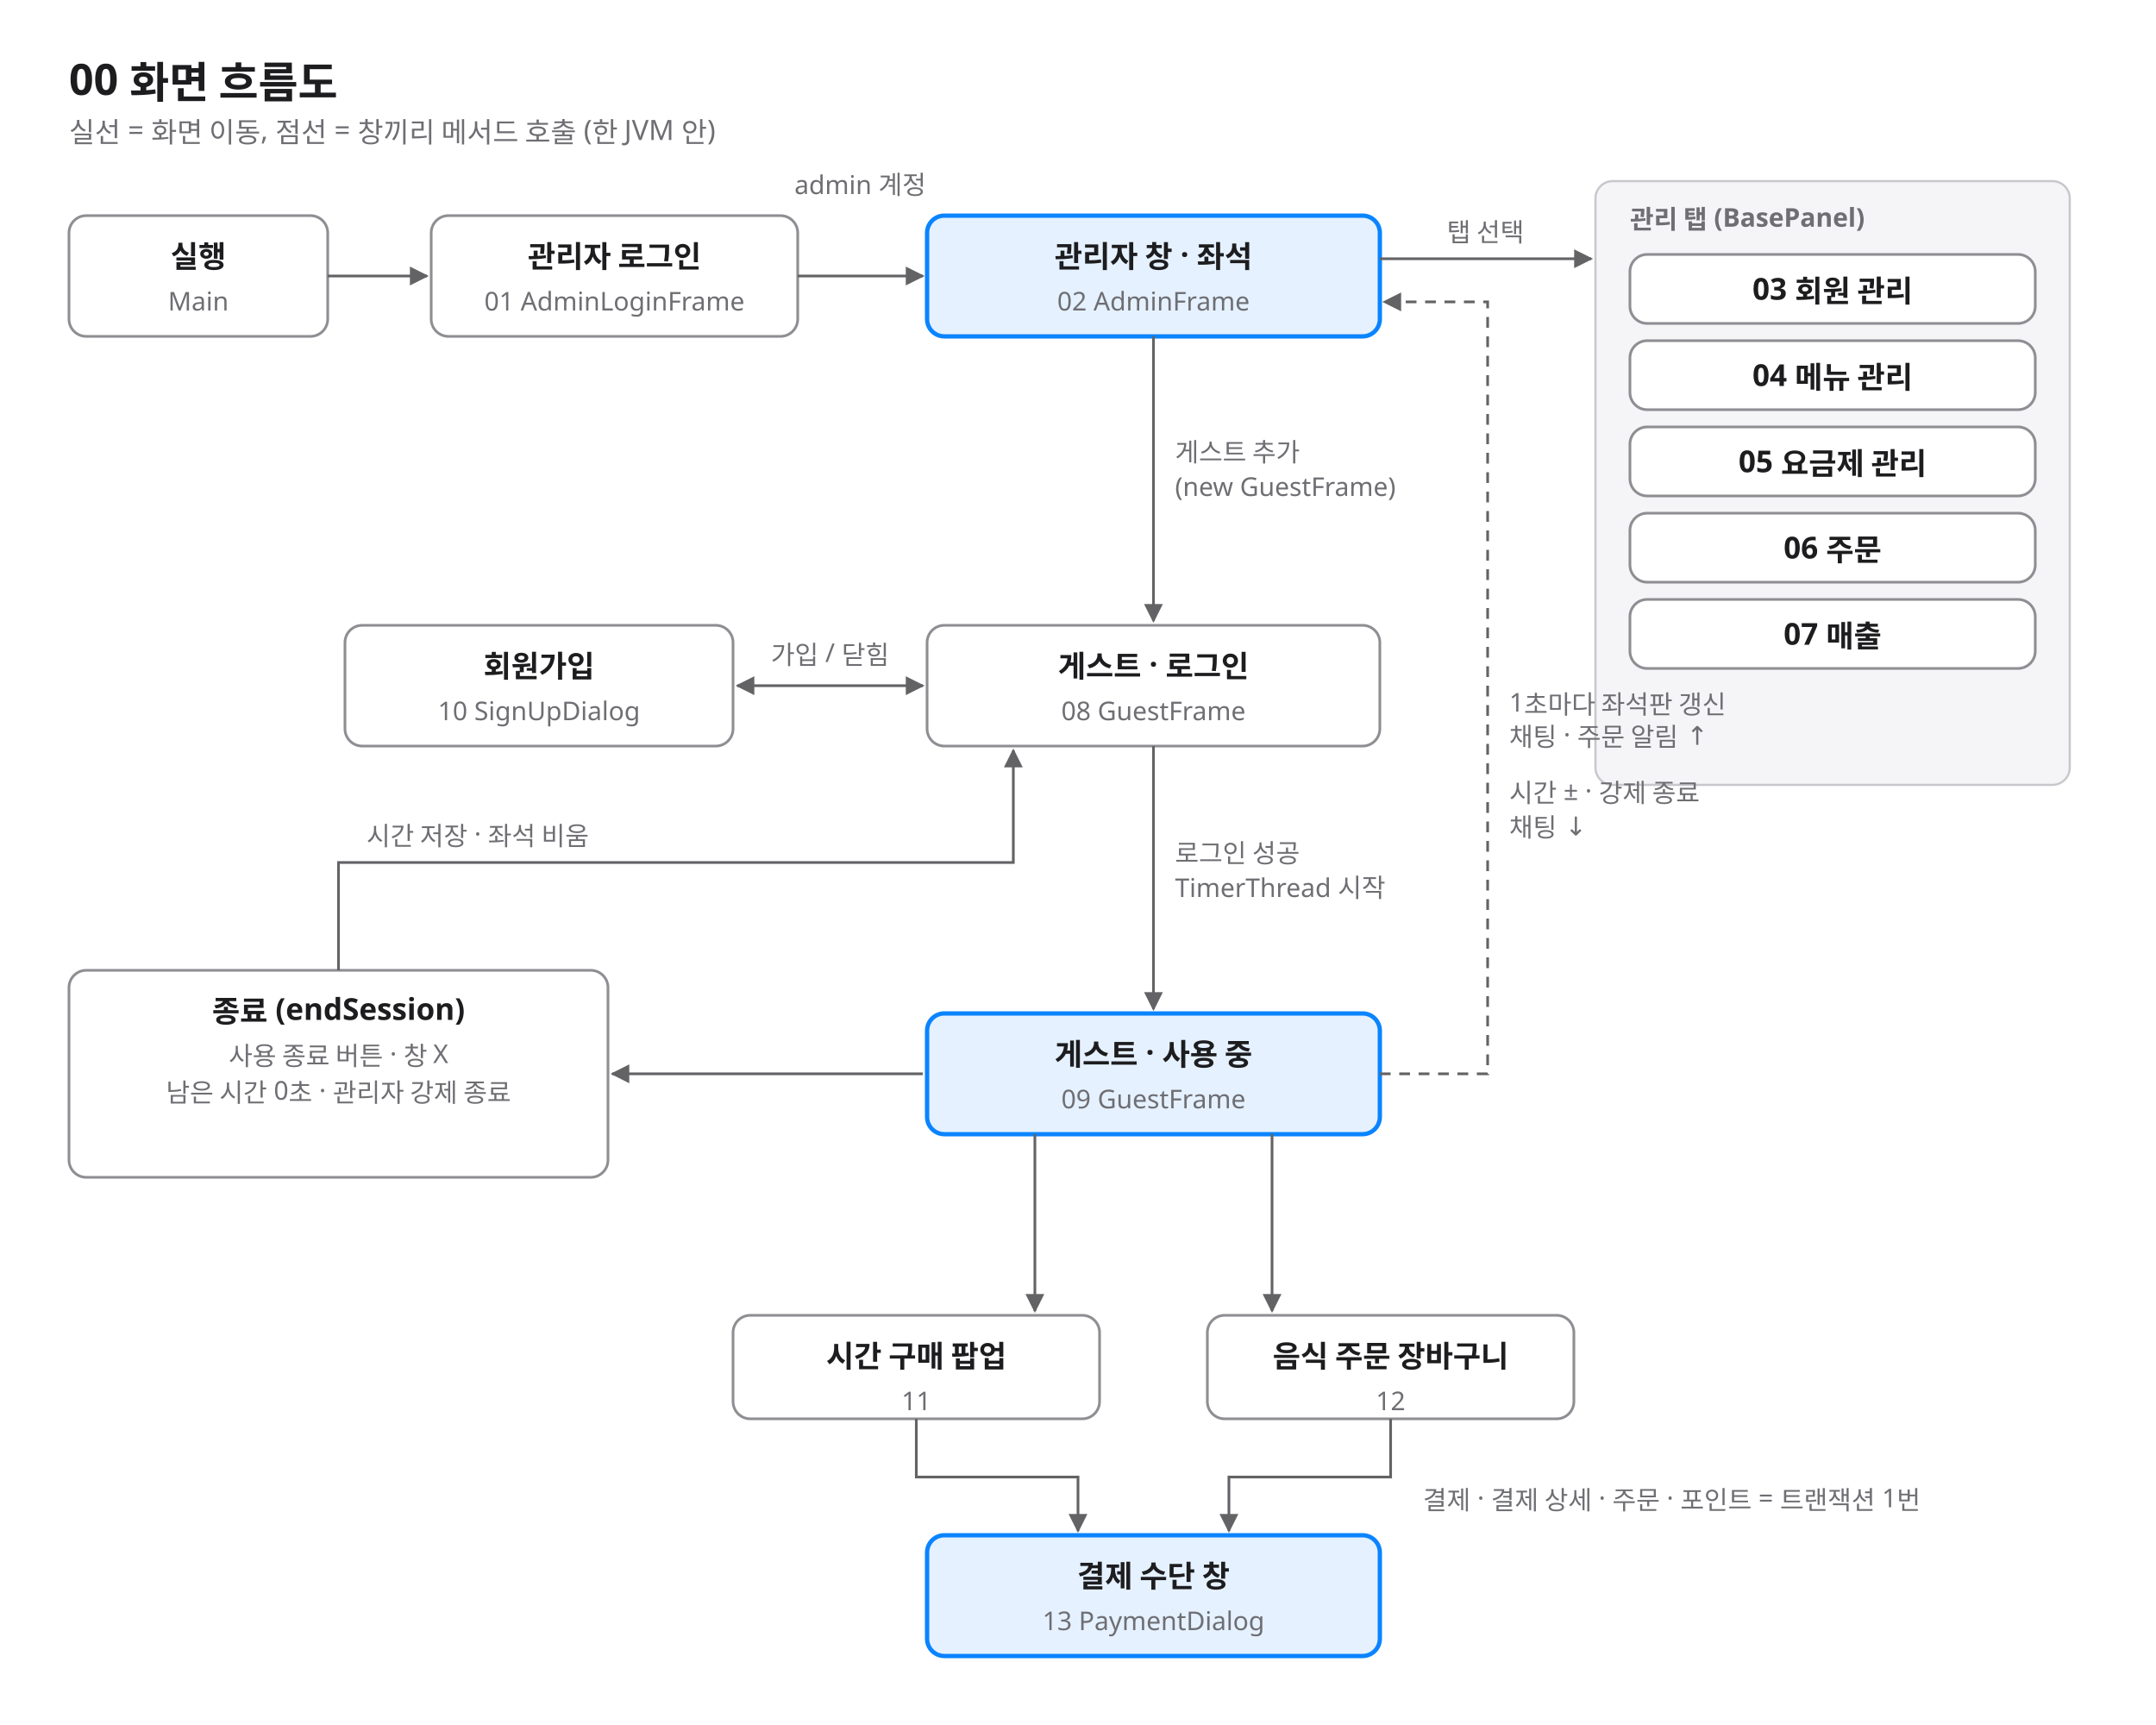
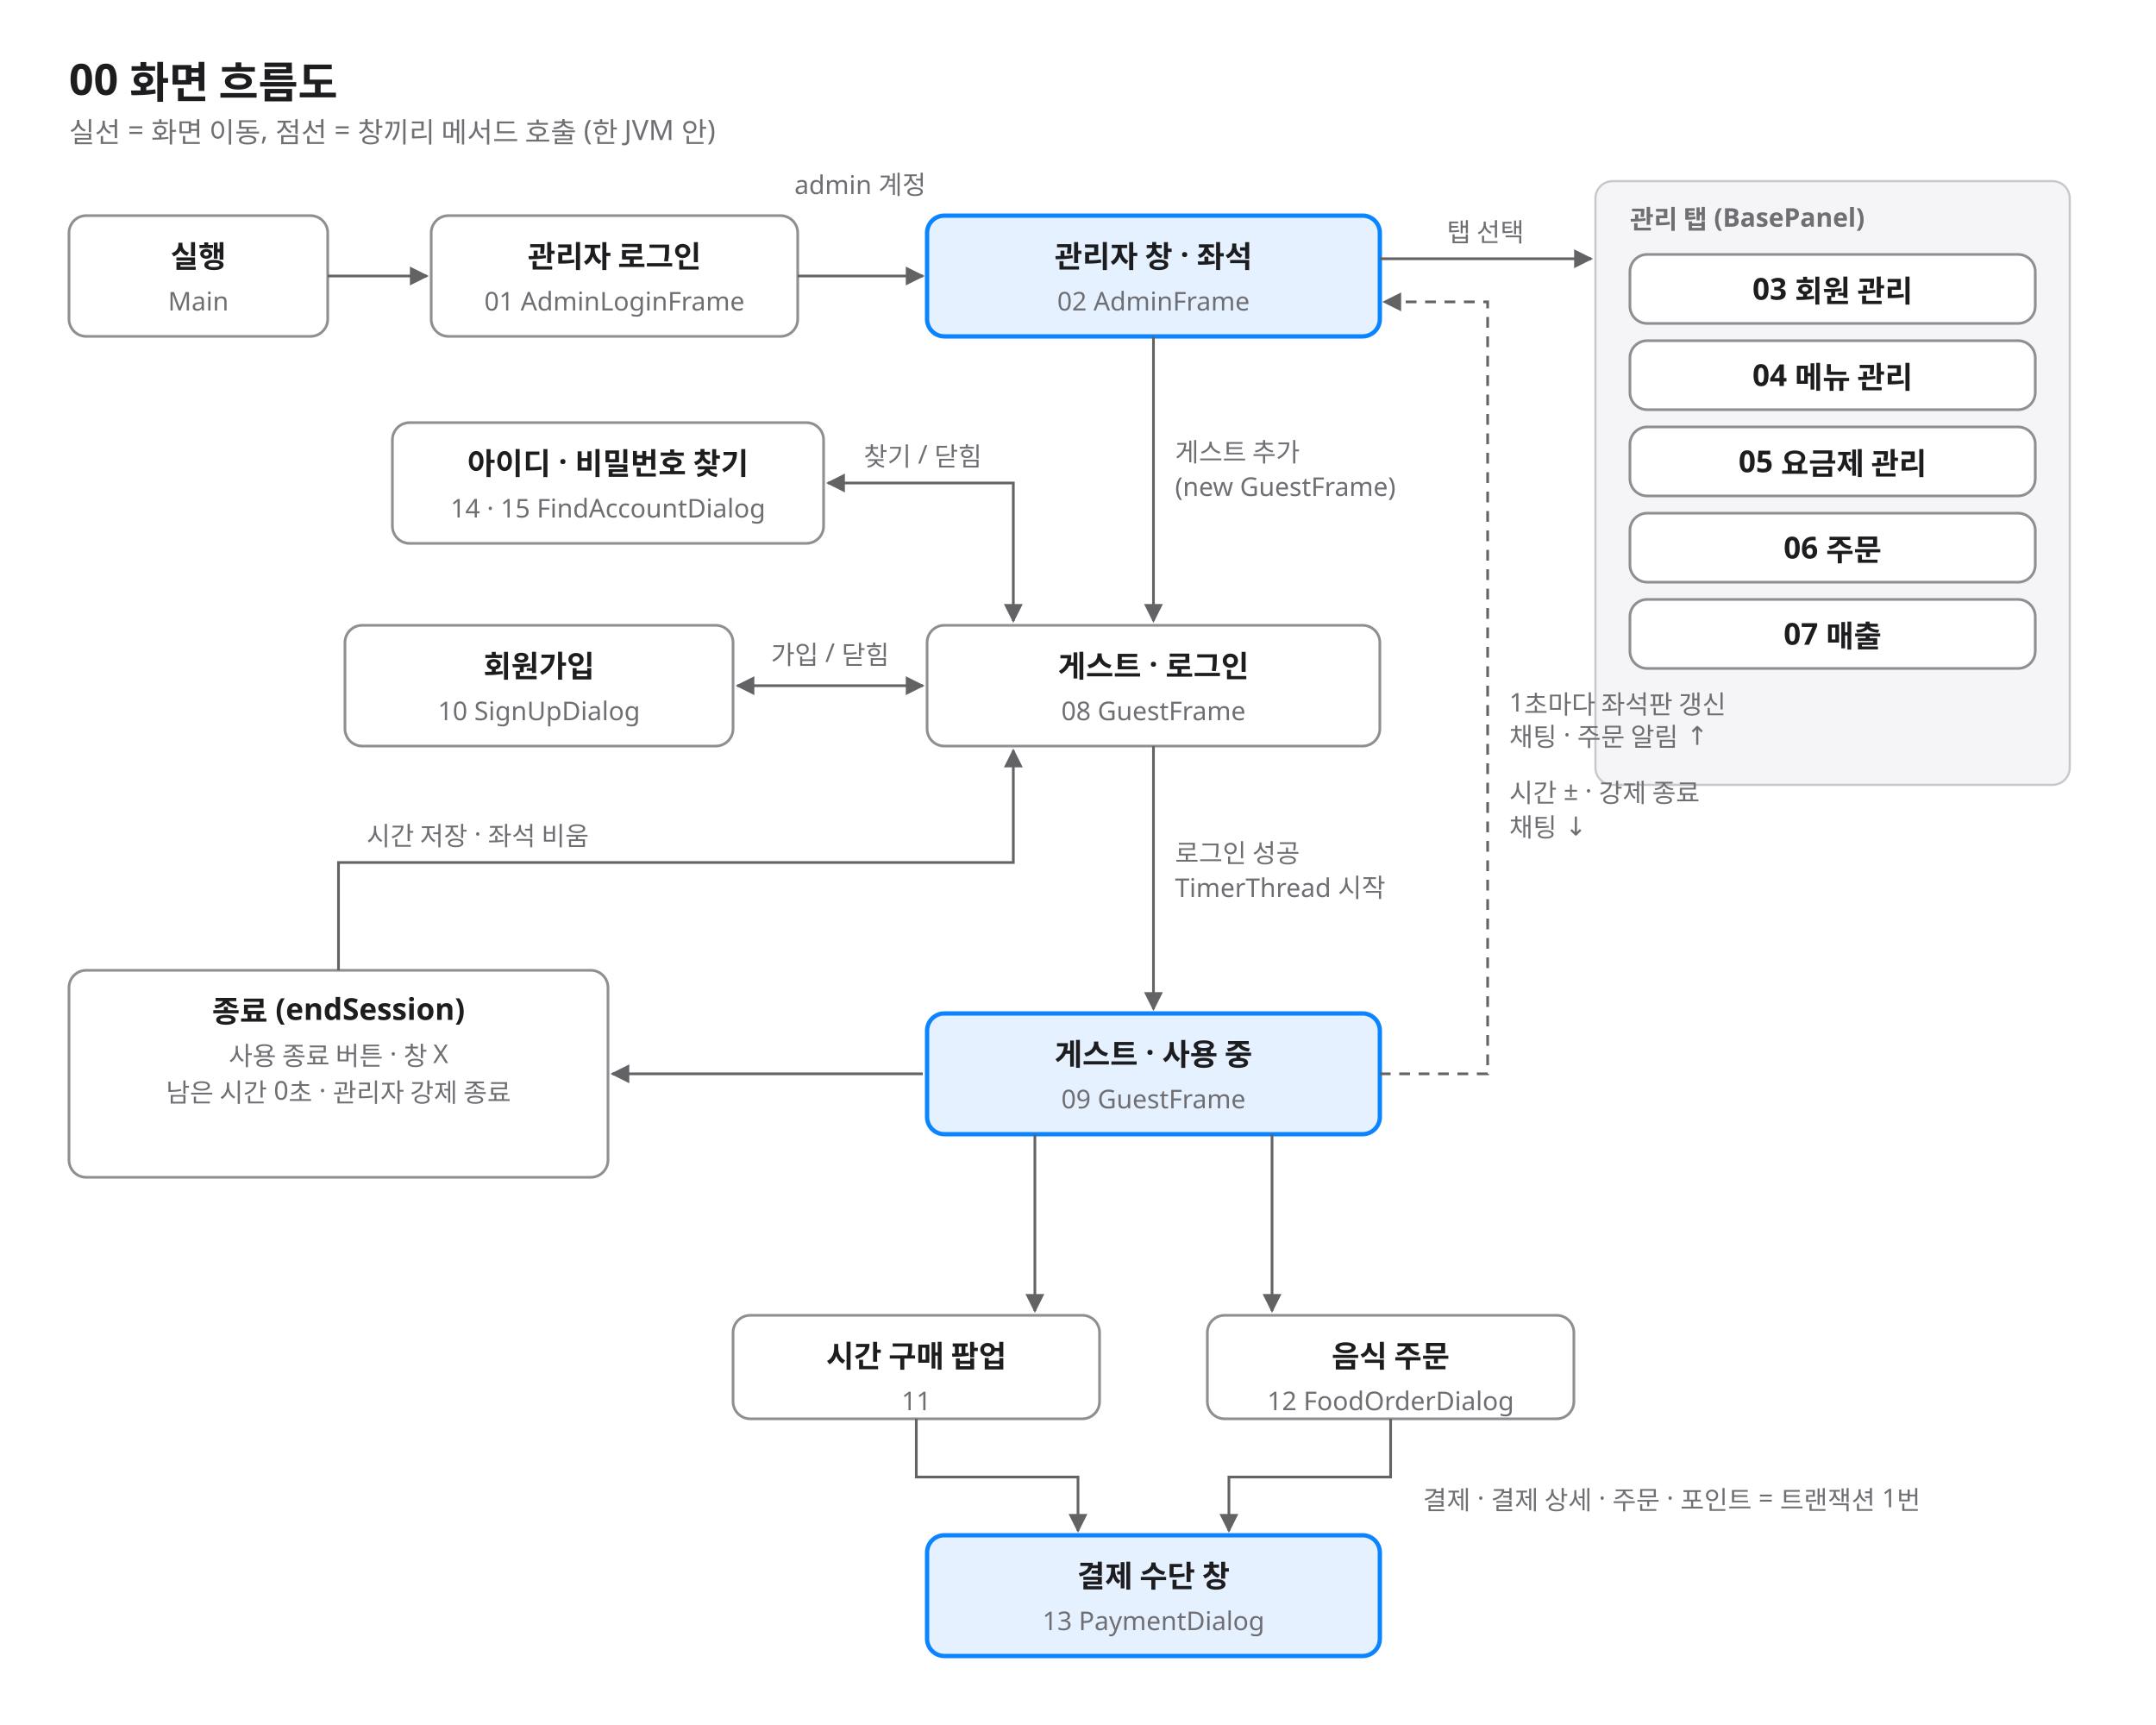
<svg xmlns="http://www.w3.org/2000/svg" width="1000" height="800" viewBox="0 0 1000 800">
  <rect width="1000" height="800" fill="#FFFFFF" />
  <defs>
    <marker id="arrow" viewBox="0 0 10 10" refX="9" refY="5" markerWidth="7" markerHeight="7" orient="auto-start-reverse">
      <path d="M0 0L10 5L0 10z" fill="#636366" />
    </marker>
  </defs>
  <text x="32" y="44" font-family="Apple SD Gothic Neo, Malgun Gothic, Noto Sans KR, sans-serif" font-size="20" font-weight="700" fill="#1D1D1F">00 화면 흐름도</text>
  <text x="32" y="66" font-family="Apple SD Gothic Neo, Malgun Gothic, Noto Sans KR, sans-serif" font-size="13" fill="#6E6E73">실선 = 화면 이동, 점선 = 창끼리 메서드 호출 (한 JVM 안)</text>
  <g id="실행">
    <rect x="32" y="100" width="120" height="56" rx="8" fill="#FFFFFF" stroke="#8E8E93" stroke-width="1.25" />
    <text x="92.0" y="124" font-family="Apple SD Gothic Neo, Malgun Gothic, Noto Sans KR, sans-serif" font-size="14" font-weight="700" text-anchor="middle" fill="#1D1D1F">실행</text>
    <text x="92.0" y="144" font-family="Apple SD Gothic Neo, Malgun Gothic, Noto Sans KR, sans-serif" font-size="12" text-anchor="middle" fill="#6E6E73">Main</text>
  </g>
  <g id="관리자 로그인">
    <rect x="200" y="100" width="170" height="56" rx="8" fill="#FFFFFF" stroke="#8E8E93" stroke-width="1.25" />
    <text x="285.0" y="124" font-family="Apple SD Gothic Neo, Malgun Gothic, Noto Sans KR, sans-serif" font-size="14" font-weight="700" text-anchor="middle" fill="#1D1D1F">관리자 로그인</text>
    <text x="285.0" y="144" font-family="Apple SD Gothic Neo, Malgun Gothic, Noto Sans KR, sans-serif" font-size="12" text-anchor="middle" fill="#6E6E73">01 AdminLoginFrame</text>
  </g>
  <g id="관리자 창 · 좌석">
    <rect x="430" y="100" width="210" height="56" rx="8" fill="#E5F1FF" stroke="#0A84FF" stroke-width="2" />
    <text x="535.0" y="124" font-family="Apple SD Gothic Neo, Malgun Gothic, Noto Sans KR, sans-serif" font-size="14" font-weight="700" text-anchor="middle" fill="#1D1D1F">관리자 창 · 좌석</text>
    <text x="535.0" y="144" font-family="Apple SD Gothic Neo, Malgun Gothic, Noto Sans KR, sans-serif" font-size="12" text-anchor="middle" fill="#6E6E73">02 AdminFrame</text>
  </g>
  <g id="관리 탭">
    <rect x="740" y="84" width="220" height="280" rx="8" fill="#F5F5F7" stroke="#C7C7CC" />
    <text x="756" y="106" font-family="Apple SD Gothic Neo, Malgun Gothic, Noto Sans KR, sans-serif" font-size="12" font-weight="700" fill="#6E6E73">관리 탭 (BasePanel)</text>
    <g id="탭 회원 관리">
      <rect x="756" y="118" width="188" height="32" rx="8" fill="#FFFFFF" stroke="#8E8E93" stroke-width="1.25" />
      <text x="850.0" y="139.0" font-family="Apple SD Gothic Neo, Malgun Gothic, Noto Sans KR, sans-serif" font-size="14" font-weight="700" text-anchor="middle" fill="#1D1D1F">03 회원 관리</text>
    </g>
    <g id="탭 메뉴 관리">
      <rect x="756" y="158" width="188" height="32" rx="8" fill="#FFFFFF" stroke="#8E8E93" stroke-width="1.25" />
      <text x="850.0" y="179.0" font-family="Apple SD Gothic Neo, Malgun Gothic, Noto Sans KR, sans-serif" font-size="14" font-weight="700" text-anchor="middle" fill="#1D1D1F">04 메뉴 관리</text>
    </g>
    <g id="탭 요금제 관리">
      <rect x="756" y="198" width="188" height="32" rx="8" fill="#FFFFFF" stroke="#8E8E93" stroke-width="1.25" />
      <text x="850.0" y="219.0" font-family="Apple SD Gothic Neo, Malgun Gothic, Noto Sans KR, sans-serif" font-size="14" font-weight="700" text-anchor="middle" fill="#1D1D1F">05 요금제 관리</text>
    </g>
    <g id="탭 주문">
      <rect x="756" y="238" width="188" height="32" rx="8" fill="#FFFFFF" stroke="#8E8E93" stroke-width="1.25" />
      <text x="850.0" y="259.0" font-family="Apple SD Gothic Neo, Malgun Gothic, Noto Sans KR, sans-serif" font-size="14" font-weight="700" text-anchor="middle" fill="#1D1D1F">06 주문</text>
    </g>
    <g id="탭 매출">
      <rect x="756" y="278" width="188" height="32" rx="8" fill="#FFFFFF" stroke="#8E8E93" stroke-width="1.25" />
      <text x="850.0" y="299.0" font-family="Apple SD Gothic Neo, Malgun Gothic, Noto Sans KR, sans-serif" font-size="14" font-weight="700" text-anchor="middle" fill="#1D1D1F">07 매출</text>
    </g>
  </g>
  <g id="게스트 · 로그인">
    <rect x="430" y="290" width="210" height="56" rx="8" fill="#FFFFFF" stroke="#8E8E93" stroke-width="1.25" />
    <text x="535.0" y="314" font-family="Apple SD Gothic Neo, Malgun Gothic, Noto Sans KR, sans-serif" font-size="14" font-weight="700" text-anchor="middle" fill="#1D1D1F">게스트 · 로그인</text>
    <text x="535.0" y="334" font-family="Apple SD Gothic Neo, Malgun Gothic, Noto Sans KR, sans-serif" font-size="12" text-anchor="middle" fill="#6E6E73">08 GuestFrame</text>
  </g>
  <g id="회원가입">
    <rect x="160" y="290" width="180" height="56" rx="8" fill="#FFFFFF" stroke="#8E8E93" stroke-width="1.25" />
    <text x="250.0" y="314" font-family="Apple SD Gothic Neo, Malgun Gothic, Noto Sans KR, sans-serif" font-size="14" font-weight="700" text-anchor="middle" fill="#1D1D1F">회원가입</text>
    <text x="250.0" y="334" font-family="Apple SD Gothic Neo, Malgun Gothic, Noto Sans KR, sans-serif" font-size="12" text-anchor="middle" fill="#6E6E73">10 SignUpDialog</text>
  </g>
+   <g id="아이디 · 비밀번호 찾기">
+     <rect x="182" y="196" width="200" height="56" rx="8" fill="#FFFFFF" stroke="#8E8E93" stroke-width="1.25" />
+     <text x="282.0" y="220" font-family="Apple SD Gothic Neo, Malgun Gothic, Noto Sans KR, sans-serif" font-size="14" font-weight="700" text-anchor="middle" fill="#1D1D1F">아이디 · 비밀번호 찾기</text>
+     <text x="282.0" y="240" font-family="Apple SD Gothic Neo, Malgun Gothic, Noto Sans KR, sans-serif" font-size="12" text-anchor="middle" fill="#6E6E73">14 · 15 FindAccountDialog</text>
+   </g>
  <g id="게스트 · 사용 중">
    <rect x="430" y="470" width="210" height="56" rx="8" fill="#E5F1FF" stroke="#0A84FF" stroke-width="2" />
    <text x="535.0" y="494" font-family="Apple SD Gothic Neo, Malgun Gothic, Noto Sans KR, sans-serif" font-size="14" font-weight="700" text-anchor="middle" fill="#1D1D1F">게스트 · 사용 중</text>
    <text x="535.0" y="514" font-family="Apple SD Gothic Neo, Malgun Gothic, Noto Sans KR, sans-serif" font-size="12" text-anchor="middle" fill="#6E6E73">09 GuestFrame</text>
  </g>
  <g id="시간 구매 팝업">
    <rect x="340" y="610" width="170" height="48" rx="8" fill="#FFFFFF" stroke="#8E8E93" stroke-width="1.25" />
    <text x="425.0" y="634" font-family="Apple SD Gothic Neo, Malgun Gothic, Noto Sans KR, sans-serif" font-size="14" font-weight="700" text-anchor="middle" fill="#1D1D1F">시간 구매 팝업</text>
    <text x="425.0" y="654" font-family="Apple SD Gothic Neo, Malgun Gothic, Noto Sans KR, sans-serif" font-size="12" text-anchor="middle" fill="#6E6E73">11</text>
  </g>
-   <g id="음식 주문 장바구니">
+   <g id="음식 주문">
    <rect x="560" y="610" width="170" height="48" rx="8" fill="#FFFFFF" stroke="#8E8E93" stroke-width="1.25" />
-     <text x="645.0" y="634" font-family="Apple SD Gothic Neo, Malgun Gothic, Noto Sans KR, sans-serif" font-size="14" font-weight="700" text-anchor="middle" fill="#1D1D1F">음식 주문 장바구니</text>
-     <text x="645.0" y="654" font-family="Apple SD Gothic Neo, Malgun Gothic, Noto Sans KR, sans-serif" font-size="12" text-anchor="middle" fill="#6E6E73">12</text>
+     <text x="645.0" y="634" font-family="Apple SD Gothic Neo, Malgun Gothic, Noto Sans KR, sans-serif" font-size="14" font-weight="700" text-anchor="middle" fill="#1D1D1F">음식 주문</text>
+     <text x="645.0" y="654" font-family="Apple SD Gothic Neo, Malgun Gothic, Noto Sans KR, sans-serif" font-size="12" text-anchor="middle" fill="#6E6E73">12 FoodOrderDialog</text>
  </g>
  <g id="결제 수단 창">
    <rect x="430" y="712" width="210" height="56" rx="8" fill="#E5F1FF" stroke="#0A84FF" stroke-width="2" />
    <text x="535.0" y="736" font-family="Apple SD Gothic Neo, Malgun Gothic, Noto Sans KR, sans-serif" font-size="14" font-weight="700" text-anchor="middle" fill="#1D1D1F">결제 수단 창</text>
    <text x="535.0" y="756" font-family="Apple SD Gothic Neo, Malgun Gothic, Noto Sans KR, sans-serif" font-size="12" text-anchor="middle" fill="#6E6E73">13 PaymentDialog</text>
  </g>
  <g id="종료 (endSession)">
    <rect x="32" y="450" width="250" height="96" rx="8" fill="#FFFFFF" stroke="#8E8E93" stroke-width="1.25" />
    <text x="157.0" y="474" font-family="Apple SD Gothic Neo, Malgun Gothic, Noto Sans KR, sans-serif" font-size="14" font-weight="700" text-anchor="middle" fill="#1D1D1F">종료 (endSession)</text>
    <text x="157.0" y="494" font-family="Apple SD Gothic Neo, Malgun Gothic, Noto Sans KR, sans-serif" font-size="12" text-anchor="middle" fill="#6E6E73">사용 종료 버튼 · 창 X</text>
    <text x="157.0" y="511" font-family="Apple SD Gothic Neo, Malgun Gothic, Noto Sans KR, sans-serif" font-size="12" text-anchor="middle" fill="#6E6E73">남은 시간 0초 · 관리자 강제 종료</text>
  </g>
  <path d="M152 128H198" fill="none" stroke="#636366" stroke-width="1.25" marker-end="url(#arrow)" />
  <path d="M370 128H428" fill="none" stroke="#636366" stroke-width="1.25" marker-end="url(#arrow)" />
  <text x="399" y="90" font-family="Apple SD Gothic Neo, Malgun Gothic, Noto Sans KR, sans-serif" font-size="12" text-anchor="middle" fill="#6E6E73">admin 계정</text>
  <path d="M640 120H738" fill="none" stroke="#636366" stroke-width="1.25" marker-end="url(#arrow)" />
  <text x="689" y="112" font-family="Apple SD Gothic Neo, Malgun Gothic, Noto Sans KR, sans-serif" font-size="12" text-anchor="middle" fill="#6E6E73">탭 선택</text>
  <path d="M535 156V288" fill="none" stroke="#636366" stroke-width="1.25" marker-end="url(#arrow)" />
  <text x="545" y="214" font-family="Apple SD Gothic Neo, Malgun Gothic, Noto Sans KR, sans-serif" font-size="12" text-anchor="start" fill="#6E6E73">게스트 추가</text>
  <text x="545" y="230" font-family="Apple SD Gothic Neo, Malgun Gothic, Noto Sans KR, sans-serif" font-size="12" text-anchor="start" fill="#6E6E73">(new GuestFrame)</text>
  <path d="M428 318H342" fill="none" stroke="#636366" stroke-width="1.25" marker-end="url(#arrow)" marker-start="url(#arrow)" />
+   <path d="M470 288V224H384" fill="none" stroke="#636366" stroke-width="1.25" marker-end="url(#arrow)" marker-start="url(#arrow)" />
+   <text x="428" y="216" font-family="Apple SD Gothic Neo, Malgun Gothic, Noto Sans KR, sans-serif" font-size="12" text-anchor="middle" fill="#6E6E73">찾기 / 닫힘</text>
  <path d="M535 346V468" fill="none" stroke="#636366" stroke-width="1.25" marker-end="url(#arrow)" />
  <text x="545" y="400" font-family="Apple SD Gothic Neo, Malgun Gothic, Noto Sans KR, sans-serif" font-size="12" text-anchor="start" fill="#6E6E73">로그인 성공</text>
  <text x="545" y="416" font-family="Apple SD Gothic Neo, Malgun Gothic, Noto Sans KR, sans-serif" font-size="12" text-anchor="start" fill="#6E6E73">TimerThread 시작</text>
  <path d="M480 526V608" fill="none" stroke="#636366" stroke-width="1.25" marker-end="url(#arrow)" />
  <path d="M590 526V608" fill="none" stroke="#636366" stroke-width="1.25" marker-end="url(#arrow)" />
  <path d="M425 658V685H500V710" fill="none" stroke="#636366" stroke-width="1.25" marker-end="url(#arrow)" />
  <path d="M645 658V685H570V710" fill="none" stroke="#636366" stroke-width="1.25" marker-end="url(#arrow)" />
  <text x="660" y="700" font-family="Apple SD Gothic Neo, Malgun Gothic, Noto Sans KR, sans-serif" font-size="12" fill="#6E6E73">결제 · 결제 상세 · 주문 · 포인트 = 트랜잭션 1번</text>
  <path d="M428 498H284" fill="none" stroke="#636366" stroke-width="1.25" marker-end="url(#arrow)" />
  <path d="M157 450V400H470V348" fill="none" stroke="#636366" stroke-width="1.25" marker-end="url(#arrow)" />
  <text x="170" y="392" font-family="Apple SD Gothic Neo, Malgun Gothic, Noto Sans KR, sans-serif" font-size="12" text-anchor="start" fill="#6E6E73">시간 저장 · 좌석 비움</text>
  <path d="M640 498H690V140H642" fill="none" stroke="#636366" stroke-width="1.25" stroke-dasharray="5 4" marker-end="url(#arrow)" />
  <text x="700" y="330" font-family="Apple SD Gothic Neo, Malgun Gothic, Noto Sans KR, sans-serif" font-size="12" fill="#6E6E73">1초마다 좌석판 갱신</text>
  <text x="700" y="346" font-family="Apple SD Gothic Neo, Malgun Gothic, Noto Sans KR, sans-serif" font-size="12" fill="#6E6E73">채팅 · 주문 알림 ↑</text>
  <text x="700" y="372" font-family="Apple SD Gothic Neo, Malgun Gothic, Noto Sans KR, sans-serif" font-size="12" fill="#6E6E73">시간 ± · 강제 종료</text>
  <text x="700" y="388" font-family="Apple SD Gothic Neo, Malgun Gothic, Noto Sans KR, sans-serif" font-size="12" fill="#6E6E73">채팅 ↓</text>
  <text x="385" y="308" font-family="Apple SD Gothic Neo, Malgun Gothic, Noto Sans KR, sans-serif" font-size="12" text-anchor="middle" fill="#6E6E73">가입 / 닫힘</text>
</svg>
